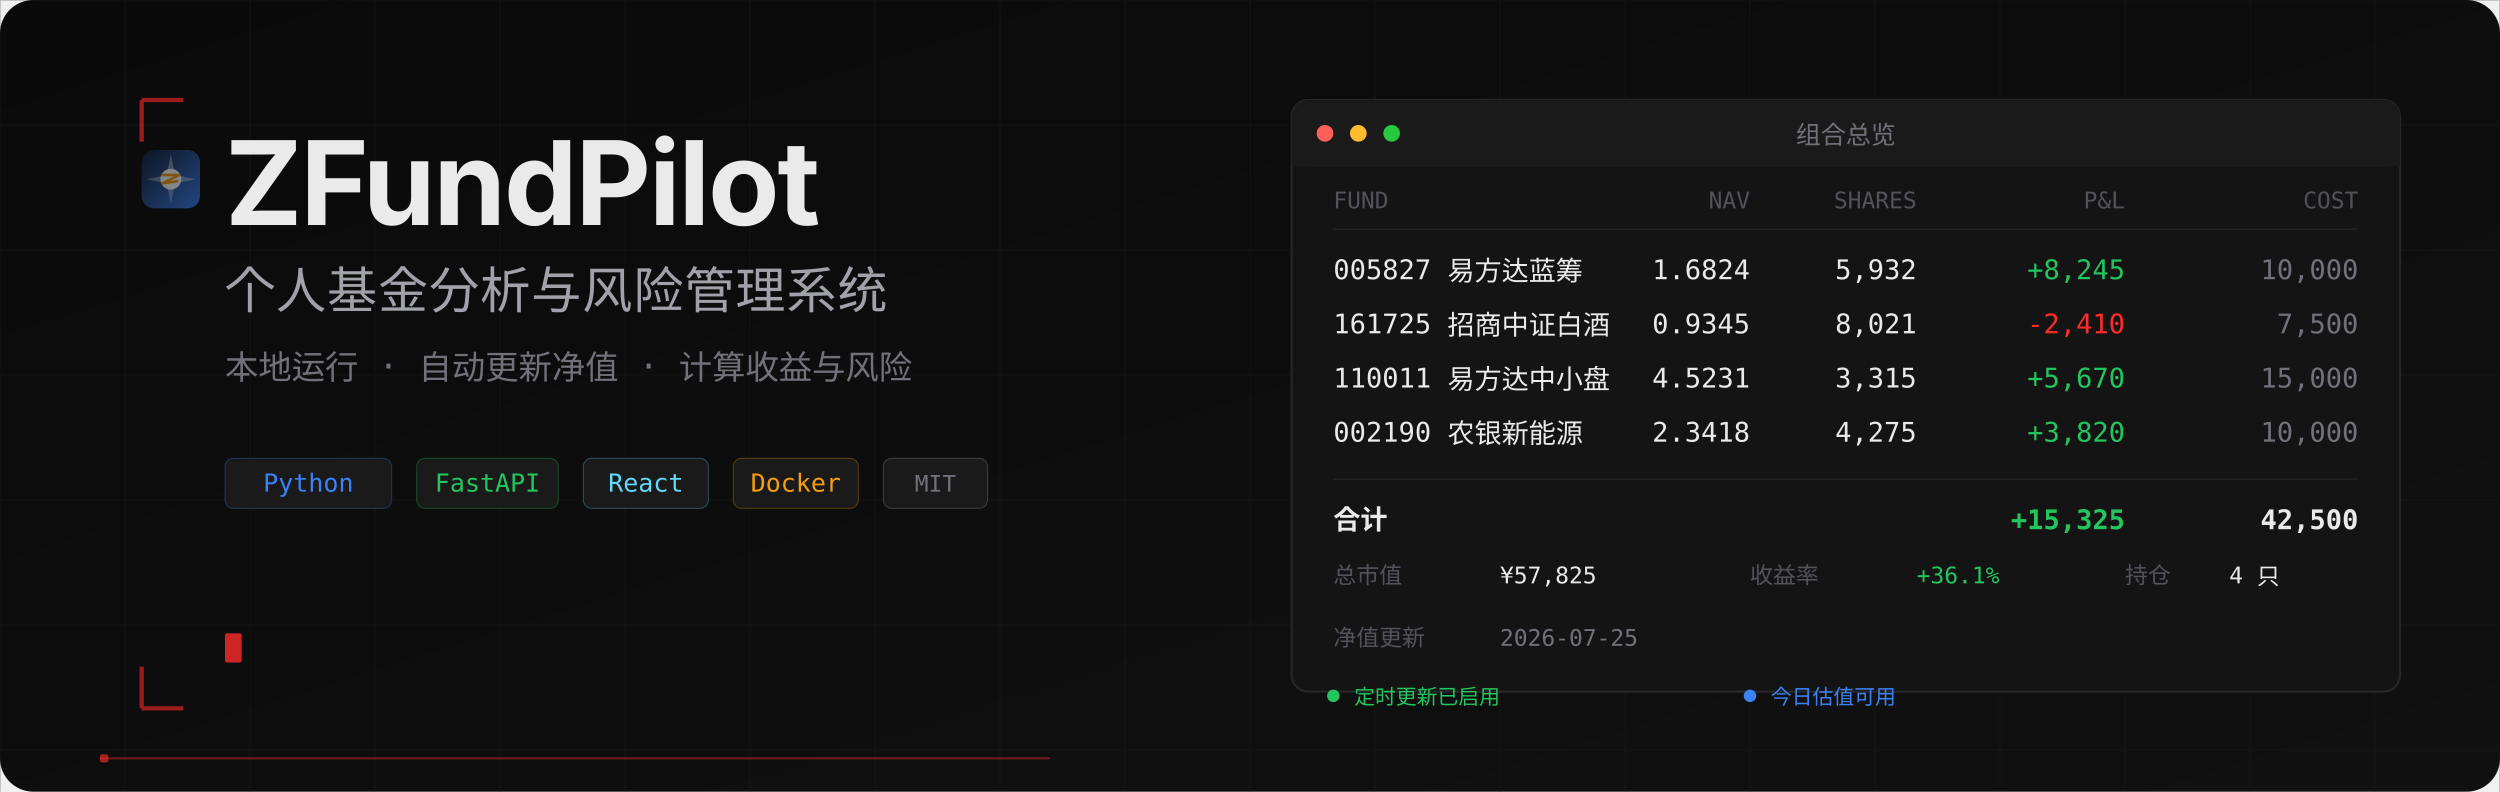
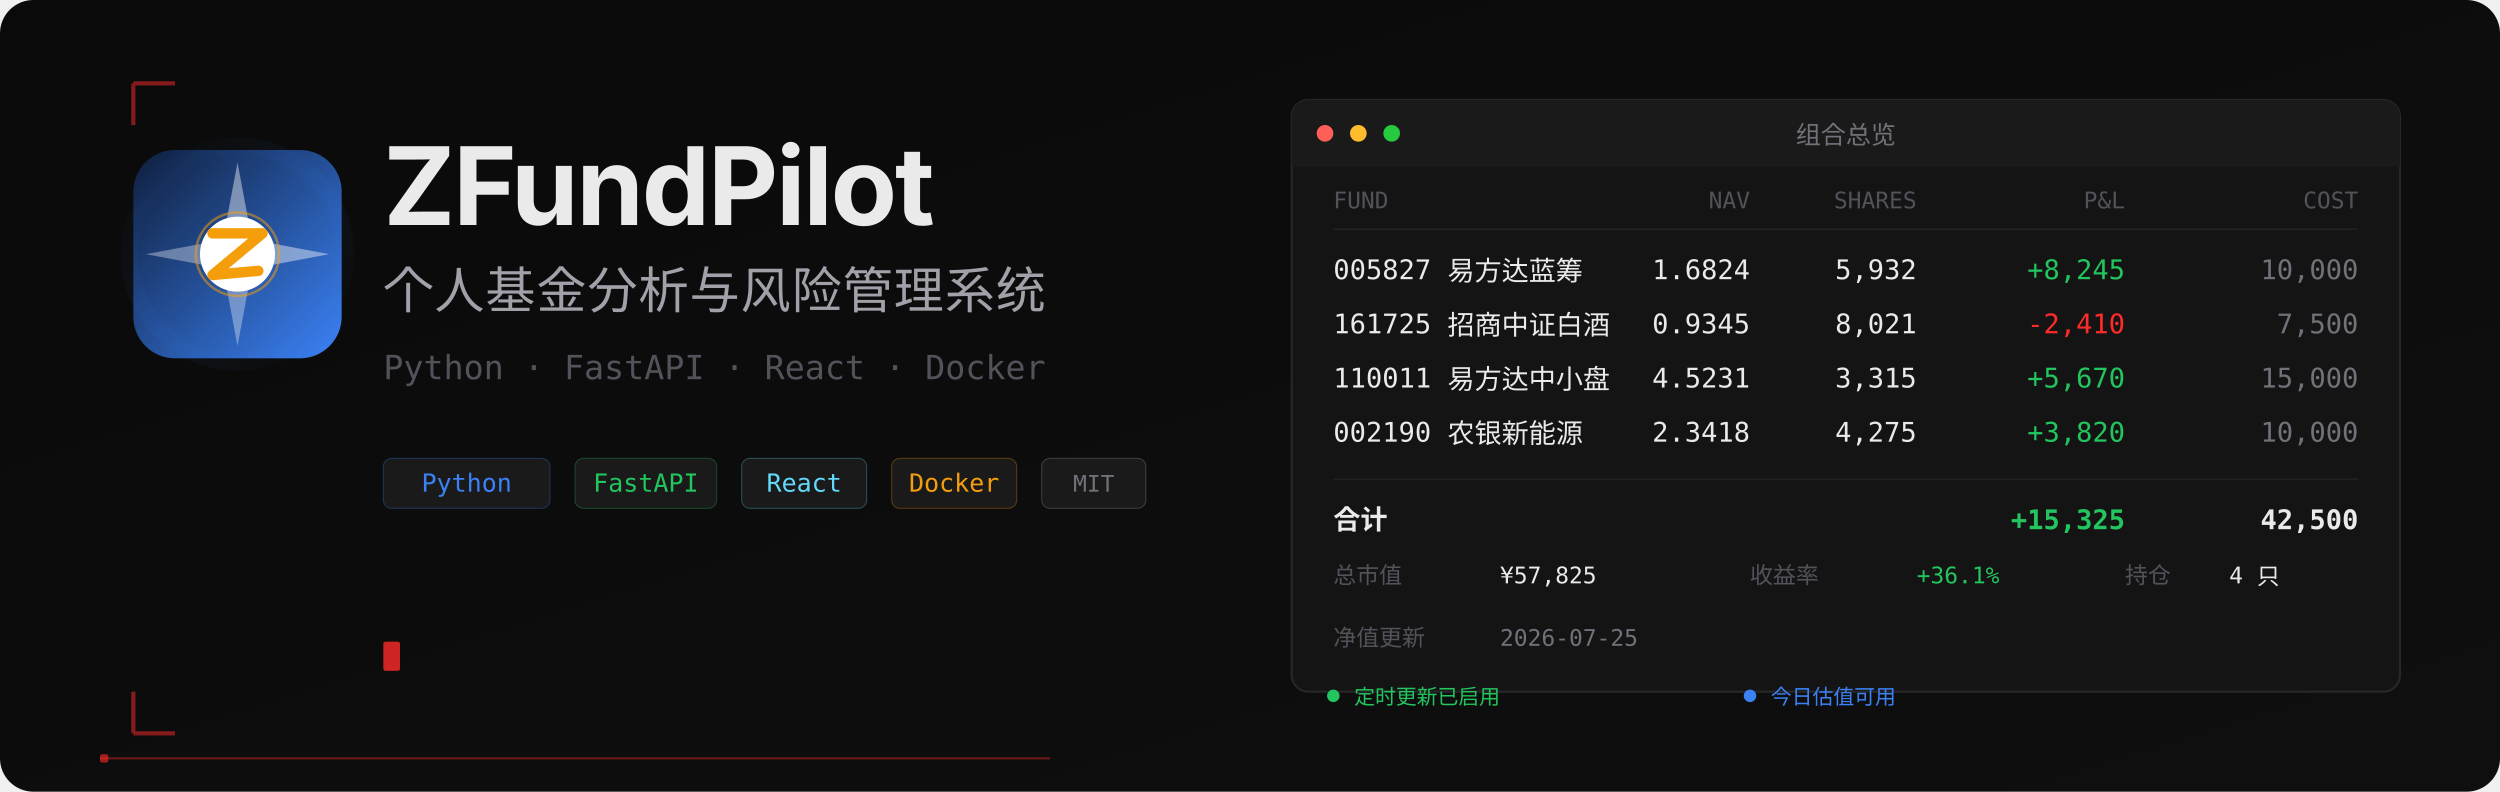
<svg xmlns="http://www.w3.org/2000/svg" width="1200" height="380" viewBox="0 0 1200 380" role="img" aria-labelledby="title desc">
  <defs>
    <linearGradient id="hero-bg" x1="0" y1="0" x2="1" y2="1">
      <stop offset="0%" stop-color="#0A0A0A" />
-       <stop offset="100%" stop-color="#111111" />
+       <stop offset="100%" stop-color="#0F0F0F" />
    </linearGradient>
-     <linearGradient id="panel-glow" x1="0" y1="0" x2="0" y2="1">
-       <stop offset="0%" stop-color="rgba(59,130,246,0.08)" />
-       <stop offset="100%" stop-color="rgba(59,130,246,0)" />
-     </linearGradient>
-     <linearGradient id="logo-grad" x1="0" y1="0" x2="1" y2="1">
+     <linearGradient id="logo-bg" x1="0" y1="0" x2="1" y2="1">
      <stop offset="0%" stop-color="#0F1F3D" />
      <stop offset="100%" stop-color="#3B82F6" />
    </linearGradient>
+     <linearGradient id="logo-glow" x1="0" y1="0" x2="1" y2="1">
+       <stop offset="0%" stop-color="rgba(59,130,246,0)" />
+       <stop offset="50%" stop-color="rgba(59,130,246,0.06)" />
+       <stop offset="100%" stop-color="rgba(59,130,246,0)" />
+     </linearGradient>
  </defs>
  <rect width="1200" height="380" rx="16" fill="url(#hero-bg)" />
-   <g stroke="#1A1A1A" stroke-width="0.5" opacity="0.4">
-     <line x1="0" y1="0" x2="0" y2="380" />
-     <line x1="60" y1="0" x2="60" y2="380" />
-     <line x1="120" y1="0" x2="120" y2="380" />
-     <line x1="180" y1="0" x2="180" y2="380" />
-     <line x1="240" y1="0" x2="240" y2="380" />
-     <line x1="300" y1="0" x2="300" y2="380" />
-     <line x1="360" y1="0" x2="360" y2="380" />
-     <line x1="420" y1="0" x2="420" y2="380" />
-     <line x1="480" y1="0" x2="480" y2="380" />
-     <line x1="540" y1="0" x2="540" y2="380" />
-     <line x1="600" y1="0" x2="600" y2="380" />
-     <line x1="660" y1="0" x2="660" y2="380" />
-     <line x1="720" y1="0" x2="720" y2="380" />
-     <line x1="780" y1="0" x2="780" y2="380" />
-     <line x1="840" y1="0" x2="840" y2="380" />
-     <line x1="900" y1="0" x2="900" y2="380" />
-     <line x1="960" y1="0" x2="960" y2="380" />
-     <line x1="1020" y1="0" x2="1020" y2="380" />
-     <line x1="1080" y1="0" x2="1080" y2="380" />
-     <line x1="1140" y1="0" x2="1140" y2="380" />
-     <line x1="1200" y1="0" x2="1200" y2="380" />
-     <line x1="0" y1="0" x2="1200" y2="0" />
-     <line x1="0" y1="60" x2="1200" y2="60" />
-     <line x1="0" y1="120" x2="1200" y2="120" />
-     <line x1="0" y1="180" x2="1200" y2="180" />
-     <line x1="0" y1="240" x2="1200" y2="240" />
-     <line x1="0" y1="300" x2="1200" y2="300" />
-     <line x1="0" y1="360" x2="1200" y2="360" />
-   </g>
  <g transform="translate(48, 0)">
-     <path d="M 20 48 L 20 68 M 20 48 L 40 48" stroke="#FF2A2A" stroke-width="2" fill="none" opacity="0.6" />
-     <path d="M 20 340 L 20 320 M 20 340 L 40 340" stroke="#FF2A2A" stroke-width="2" fill="none" opacity="0.6" />
-     <g transform="translate(20, 72)" opacity="0.5">
-       <rect x="0" y="0" width="28" height="28" rx="6" fill="url(#logo-grad)" />
-       <polygon points="14,2 16,12 14,14 12,12" fill="white" fill-opacity="0.42" />
-       <polygon points="26,14 16,16 14,14 16,12" fill="white" fill-opacity="0.42" />
-       <polygon points="14,26 12,16 14,14 16,16" fill="white" fill-opacity="0.34" />
-       <polygon points="2,14 12,12 14,14 12,16" fill="white" fill-opacity="0.34" />
-       <circle cx="14" cy="14" r="5" fill="white" />
-       <path d="M 10 12 L 18 12 L 10 16 L 17 15" stroke="#F59E0B" stroke-width="1.2" stroke-linecap="round" stroke-linejoin="round" fill="none" />
+     <path d="M 16 40 L 16 60 M 16 40 L 36 40" stroke="#FF2A2A" stroke-width="2" fill="none" opacity="0.5" />
+     <path d="M 16 352 L 16 332 M 16 352 L 36 352" stroke="#FF2A2A" stroke-width="2" fill="none" opacity="0.5" />
+     <g transform="translate(16, 72)">
+       <rect x="0" y="0" width="100" height="100" rx="20" fill="url(#logo-bg)" />
+       <circle cx="50" cy="50" r="52" fill="none" stroke="url(#logo-glow)" stroke-width="8" />
+       <polygon points="50,6 56,38 50,50 44,38" fill="white" fill-opacity="0.42" />
+       <polygon points="94,50 62,56 50,50 62,44" fill="white" fill-opacity="0.42" />
+       <polygon points="50,94 44,62 50,50 56,62" fill="white" fill-opacity="0.34" />
+       <polygon points="6,50 38,44 50,50 38,56" fill="white" fill-opacity="0.34" />
+       <circle cx="50" cy="50" r="18" fill="white" />
+       <circle cx="50" cy="50" r="20" fill="none" stroke="#F59E0B" stroke-width="1.2" opacity="0.5" />
+       <path d="M 38 40 L 62 40 L 38 60 L 60 58" stroke="#F59E0B" stroke-width="5" stroke-linecap="round" stroke-linejoin="round" fill="none" />
    </g>
-     <text x="60" y="108" font-family="-apple-system, BlinkMacSystemFont, Segoe UI, sans-serif" font-size="56" font-weight="700" fill="#EAEAEA" letter-spacing="-1">ZFundPilot</text>
-     <text x="60" y="148" font-family="-apple-system, BlinkMacSystemFont, PingFang SC, sans-serif" font-size="24" font-weight="500" fill="#A1A1AA" letter-spacing="0.5">个人基金分析与风险管理系统</text>
-     <text x="60" y="182" font-family="ui-monospace, SFMono-Regular, Menlo, monospace" font-size="16" fill="#71717A">本地运行 · 自动更新净值 · 计算收益与风险</text>
-     <g transform="translate(60, 220)">
+     <text x="136" y="108" font-family="-apple-system, BlinkMacSystemFont, Segoe UI, sans-serif" font-size="52" font-weight="700" fill="#EAEAEA" letter-spacing="-1">ZFundPilot</text>
+     <text x="136" y="148" font-family="-apple-system, BlinkMacSystemFont, PingFang SC, sans-serif" font-size="24" font-weight="500" fill="#A1A1AA" letter-spacing="0.5">个人基金分析与风险管理系统</text>
+     <text x="136" y="182" font-family="ui-monospace, SFMono-Regular, Menlo, monospace" font-size="16" fill="#52525B">Python · FastAPI · React · Docker</text>
+     <g transform="translate(136, 220)">
      <rect x="0" y="0" width="80" height="24" rx="4" fill="#1A1A1A" stroke="#3B82F6" stroke-opacity="0.3" stroke-width="0.5" />
      <text x="40" y="16" font-family="ui-monospace, SFMono-Regular, Menlo, monospace" font-size="12" fill="#3B82F6" text-anchor="middle">Python</text>
      <rect x="92" y="0" width="68" height="24" rx="4" fill="#1A1A1A" stroke="#22C55E" stroke-opacity="0.3" stroke-width="0.5" />
      <text x="126" y="16" font-family="ui-monospace, SFMono-Regular, Menlo, monospace" font-size="12" fill="#22C55E" text-anchor="middle">FastAPI</text>
      <rect x="172" y="0" width="60" height="24" rx="4" fill="#1A1A1A" stroke="#61DAFB" stroke-opacity="0.3" stroke-width="0.5" />
      <text x="202" y="16" font-family="ui-monospace, SFMono-Regular, Menlo, monospace" font-size="12" fill="#61DAFB" text-anchor="middle">React</text>
      <rect x="244" y="0" width="60" height="24" rx="4" fill="#1A1A1A" stroke="#F59E0B" stroke-opacity="0.3" stroke-width="0.5" />
      <text x="274" y="16" font-family="ui-monospace, SFMono-Regular, Menlo, monospace" font-size="12" fill="#F59E0B" text-anchor="middle">Docker</text>
      <rect x="316" y="0" width="50" height="24" rx="4" fill="#1A1A1A" stroke="#EAEAEA" stroke-opacity="0.2" stroke-width="0.5" />
      <text x="341" y="16" font-family="ui-monospace, SFMono-Regular, Menlo, monospace" font-size="11" fill="#71717A" text-anchor="middle">MIT</text>
    </g>
-     <rect x="60" y="304" width="8" height="14" rx="1" fill="#FF2A2A" opacity="0.8">
+     <rect x="136" y="308" width="8" height="14" rx="1" fill="#FF2A2A" opacity="0.8">
      <animate attributeName="opacity" values="0.8;0.1;0.8" dur="1.2s" repeatCount="indefinite" />
    </rect>
  </g>
  <g transform="translate(620, 48)">
    <rect x="0" y="0" width="532" height="284" rx="8" fill="#141414" stroke="#27272A" stroke-width="1" />
    <rect x="0" y="0" width="532" height="32" rx="8" fill="#1A1A1A" />
    <rect x="0" y="24" width="532" height="8" fill="#1A1A1A" />
    <circle cx="16" cy="16" r="4" fill="#FF5F56" />
    <circle cx="32" cy="16" r="4" fill="#FFBD2E" />
    <circle cx="48" cy="16" r="4" fill="#27C93F" />
    <text x="266" y="21" font-family="ui-monospace, SFMono-Regular, Menlo, monospace" font-size="12" fill="#71717A" text-anchor="middle">组合总览</text>
    <g transform="translate(20, 52)">
      <text x="0" y="0" font-family="ui-monospace, SFMono-Regular, Menlo, monospace" font-size="11" fill="#52525B">FUND</text>
      <text x="200" y="0" font-family="ui-monospace, SFMono-Regular, Menlo, monospace" font-size="11" fill="#52525B" text-anchor="end">NAV</text>
      <text x="280" y="0" font-family="ui-monospace, SFMono-Regular, Menlo, monospace" font-size="11" fill="#52525B" text-anchor="end">SHARES</text>
      <text x="380" y="0" font-family="ui-monospace, SFMono-Regular, Menlo, monospace" font-size="11" fill="#52525B" text-anchor="end">P&amp;L</text>
      <text x="492" y="0" font-family="ui-monospace, SFMono-Regular, Menlo, monospace" font-size="11" fill="#52525B" text-anchor="end">COST</text>
      <line x1="0" y1="10" x2="492" y2="10" stroke="#27272A" stroke-width="0.5" />
      <text x="0" y="34" font-family="ui-monospace, SFMono-Regular, Menlo, monospace" font-size="13" fill="#EAEAEA">005827 易方达蓝筹</text>
      <text x="200" y="34" font-family="ui-monospace, SFMono-Regular, Menlo, monospace" font-size="13" fill="#EAEAEA" text-anchor="end">1.6824</text>
      <text x="280" y="34" font-family="ui-monospace, SFMono-Regular, Menlo, monospace" font-size="13" fill="#EAEAEA" text-anchor="end">5,932</text>
      <text x="380" y="34" font-family="ui-monospace, SFMono-Regular, Menlo, monospace" font-size="13" fill="#22C55E" text-anchor="end">+8,245</text>
      <text x="492" y="34" font-family="ui-monospace, SFMono-Regular, Menlo, monospace" font-size="13" fill="#71717A" text-anchor="end">10,000</text>
      <text x="0" y="60" font-family="ui-monospace, SFMono-Regular, Menlo, monospace" font-size="13" fill="#EAEAEA">161725 招商中证白酒</text>
      <text x="200" y="60" font-family="ui-monospace, SFMono-Regular, Menlo, monospace" font-size="13" fill="#EAEAEA" text-anchor="end">0.9345</text>
      <text x="280" y="60" font-family="ui-monospace, SFMono-Regular, Menlo, monospace" font-size="13" fill="#EAEAEA" text-anchor="end">8,021</text>
      <text x="380" y="60" font-family="ui-monospace, SFMono-Regular, Menlo, monospace" font-size="13" fill="#FF2A2A" text-anchor="end">-2,410</text>
      <text x="492" y="60" font-family="ui-monospace, SFMono-Regular, Menlo, monospace" font-size="13" fill="#71717A" text-anchor="end">7,500</text>
      <text x="0" y="86" font-family="ui-monospace, SFMono-Regular, Menlo, monospace" font-size="13" fill="#EAEAEA">110011 易方达中小盘</text>
      <text x="200" y="86" font-family="ui-monospace, SFMono-Regular, Menlo, monospace" font-size="13" fill="#EAEAEA" text-anchor="end">4.5231</text>
      <text x="280" y="86" font-family="ui-monospace, SFMono-Regular, Menlo, monospace" font-size="13" fill="#EAEAEA" text-anchor="end">3,315</text>
      <text x="380" y="86" font-family="ui-monospace, SFMono-Regular, Menlo, monospace" font-size="13" fill="#22C55E" text-anchor="end">+5,670</text>
      <text x="492" y="86" font-family="ui-monospace, SFMono-Regular, Menlo, monospace" font-size="13" fill="#71717A" text-anchor="end">15,000</text>
      <text x="0" y="112" font-family="ui-monospace, SFMono-Regular, Menlo, monospace" font-size="13" fill="#EAEAEA">002190 农银新能源</text>
      <text x="200" y="112" font-family="ui-monospace, SFMono-Regular, Menlo, monospace" font-size="13" fill="#EAEAEA" text-anchor="end">2.3418</text>
      <text x="280" y="112" font-family="ui-monospace, SFMono-Regular, Menlo, monospace" font-size="13" fill="#EAEAEA" text-anchor="end">4,275</text>
      <text x="380" y="112" font-family="ui-monospace, SFMono-Regular, Menlo, monospace" font-size="13" fill="#22C55E" text-anchor="end">+3,820</text>
      <text x="492" y="112" font-family="ui-monospace, SFMono-Regular, Menlo, monospace" font-size="13" fill="#71717A" text-anchor="end">10,000</text>
      <line x1="0" y1="130" x2="492" y2="130" stroke="#27272A" stroke-width="0.5" />
      <text x="0" y="154" font-family="ui-monospace, SFMono-Regular, Menlo, monospace" font-size="13" font-weight="600" fill="#EAEAEA">合计</text>
      <text x="380" y="154" font-family="ui-monospace, SFMono-Regular, Menlo, monospace" font-size="13" font-weight="600" fill="#22C55E" text-anchor="end">+15,325</text>
      <text x="492" y="154" font-family="ui-monospace, SFMono-Regular, Menlo, monospace" font-size="13" font-weight="600" fill="#EAEAEA" text-anchor="end">42,500</text>
      <text x="0" y="180" font-family="ui-monospace, SFMono-Regular, Menlo, monospace" font-size="11" fill="#52525B">总市值</text>
      <text x="80" y="180" font-family="ui-monospace, SFMono-Regular, Menlo, monospace" font-size="11" fill="#EAEAEA">¥57,825</text>
      <text x="200" y="180" font-family="ui-monospace, SFMono-Regular, Menlo, monospace" font-size="11" fill="#52525B">收益率</text>
      <text x="280" y="180" font-family="ui-monospace, SFMono-Regular, Menlo, monospace" font-size="11" fill="#22C55E">+36.1%</text>
      <text x="380" y="180" font-family="ui-monospace, SFMono-Regular, Menlo, monospace" font-size="11" fill="#52525B">持仓</text>
      <text x="430" y="180" font-family="ui-monospace, SFMono-Regular, Menlo, monospace" font-size="11" fill="#EAEAEA">4 只</text>
      <text x="0" y="210" font-family="ui-monospace, SFMono-Regular, Menlo, monospace" font-size="11" fill="#52525B">净值更新</text>
      <text x="80" y="210" font-family="ui-monospace, SFMono-Regular, Menlo, monospace" font-size="11" fill="#71717A">2026-07-25</text>
      <circle cx="0" cy="234" r="3" fill="#22C55E" />
      <text x="10" y="238" font-family="ui-monospace, SFMono-Regular, Menlo, monospace" font-size="10" fill="#22C55E">定时更新已启用</text>
      <circle cx="200" cy="234" r="3" fill="#3B82F6" />
      <text x="210" y="238" font-family="ui-monospace, SFMono-Regular, Menlo, monospace" font-size="10" fill="#3B82F6">今日估值可用</text>
    </g>
  </g>
  <line x1="48" y1="364" x2="504" y2="364" stroke="#FF2A2A" stroke-width="1" opacity="0.4" />
  <rect x="48" y="362" width="4" height="4" rx="1" fill="#FF2A2A" opacity="0.6" />
</svg>
